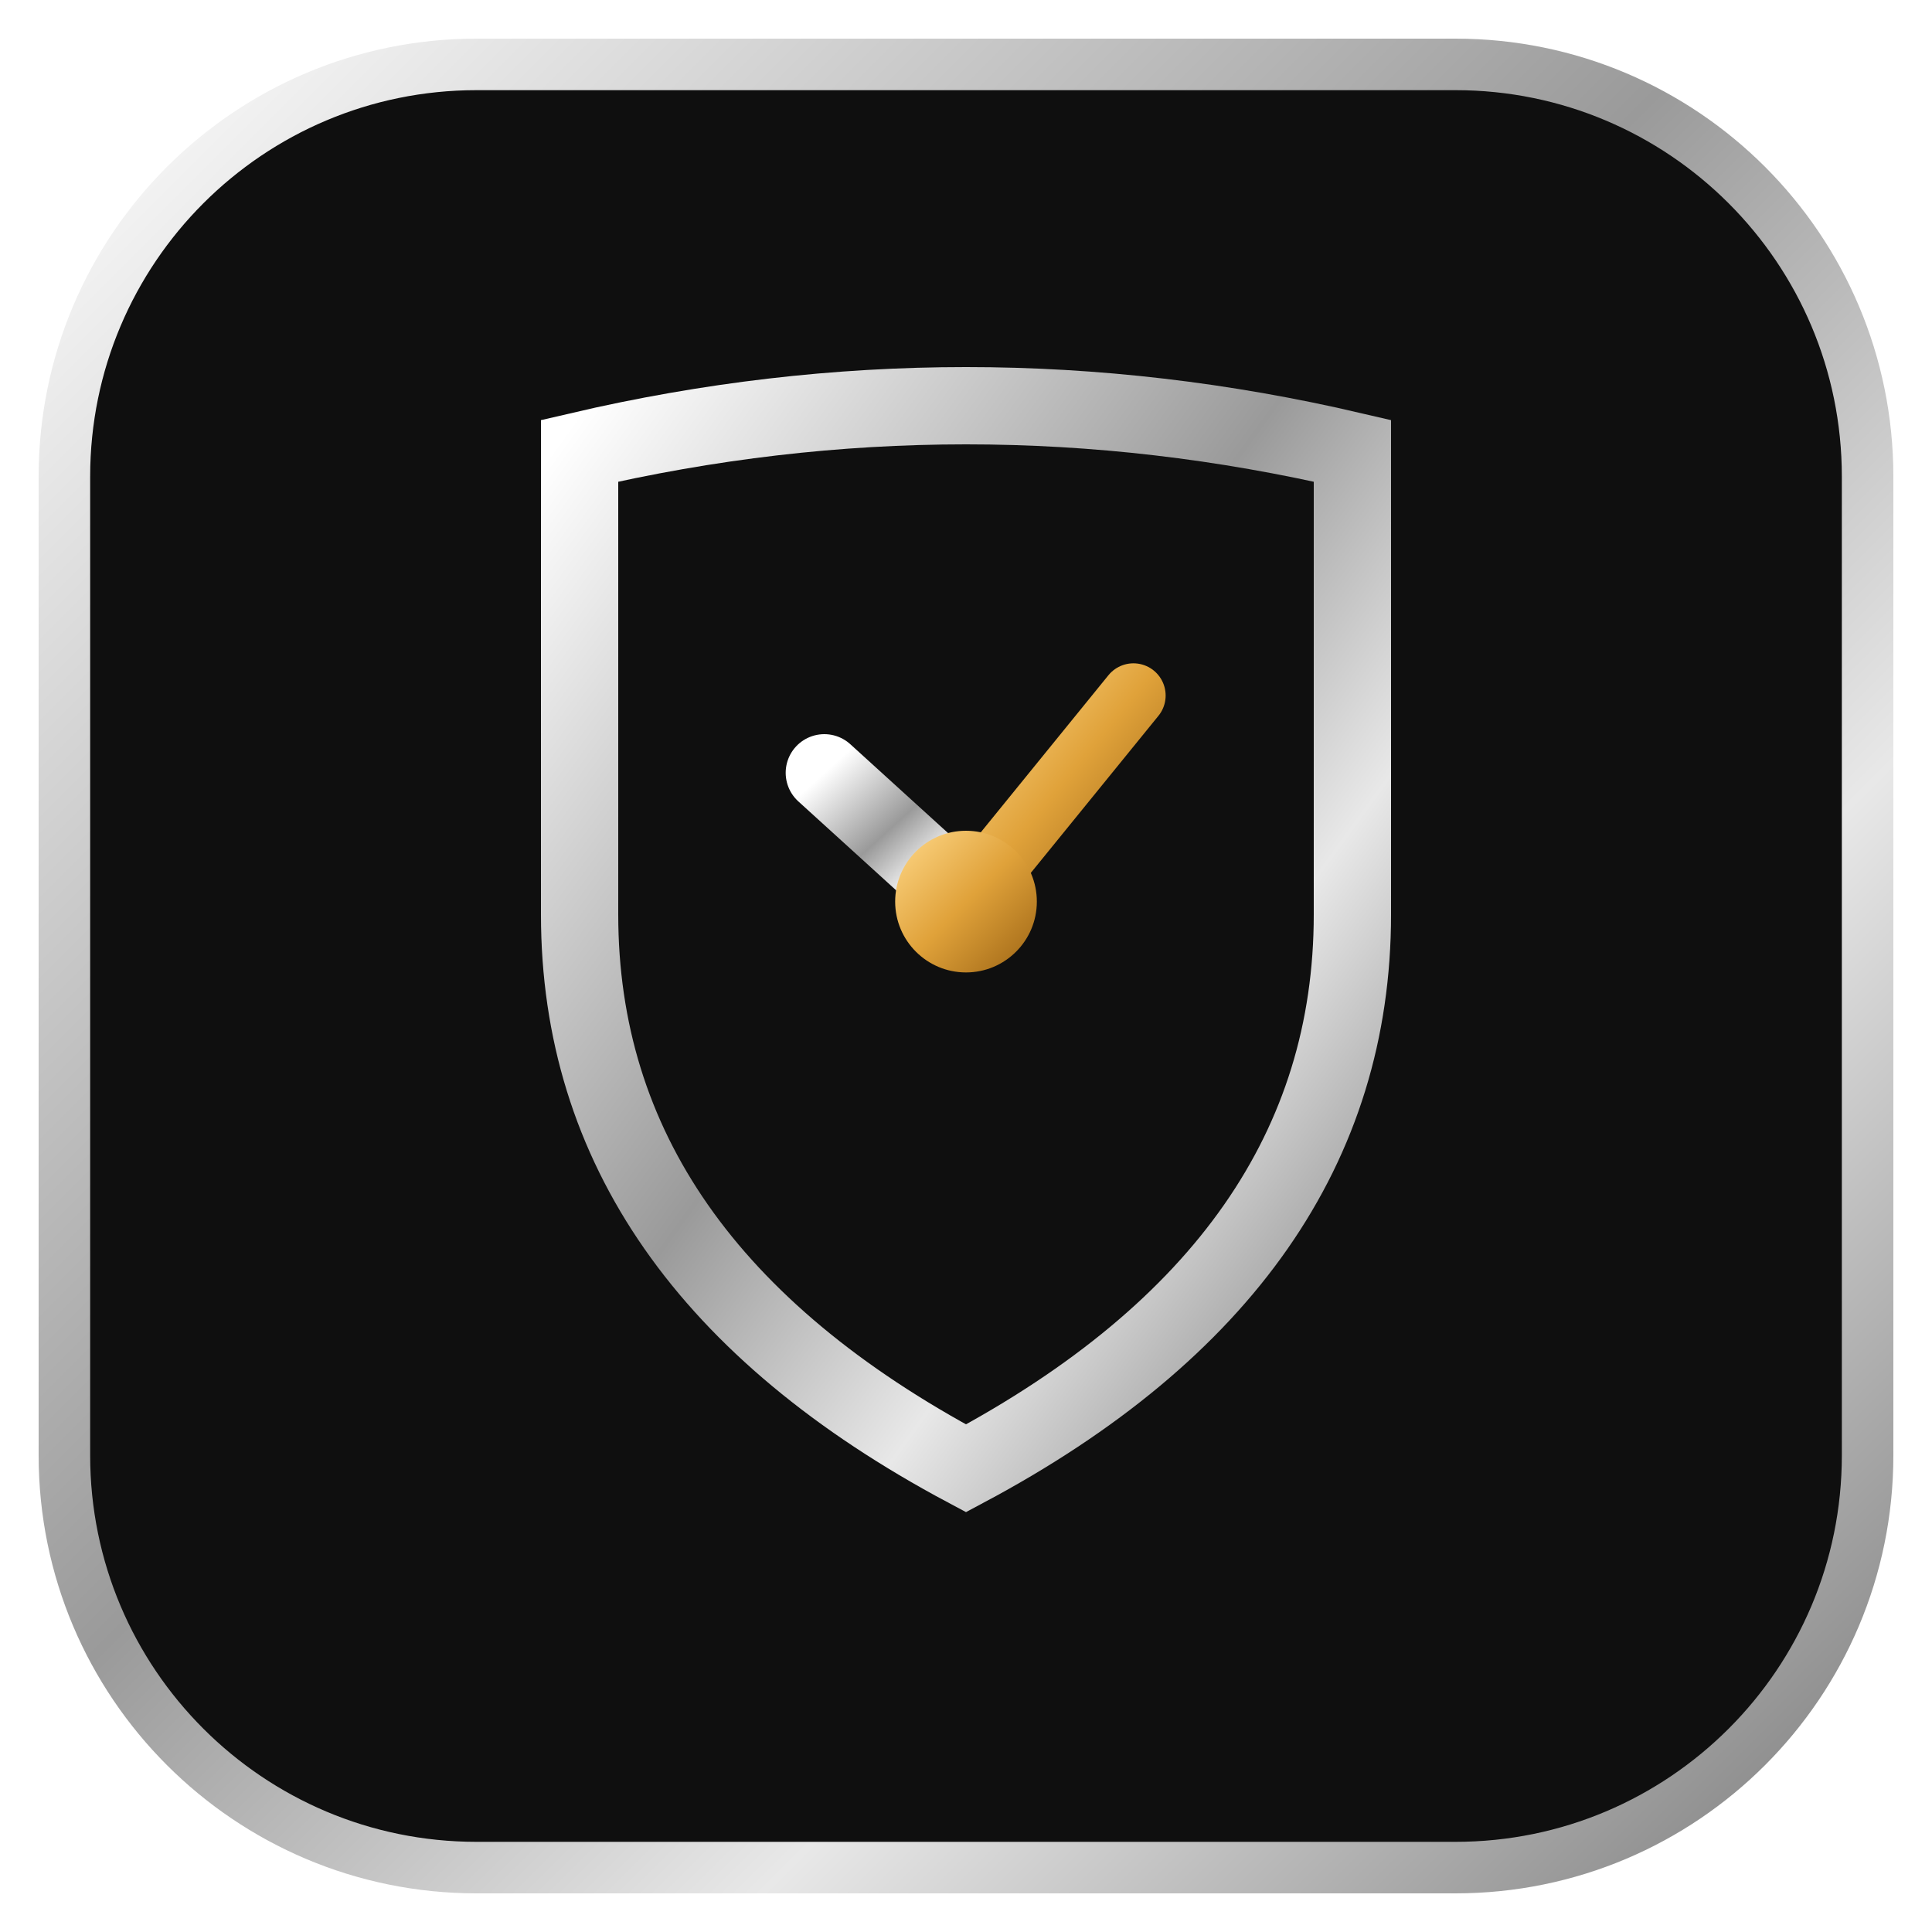
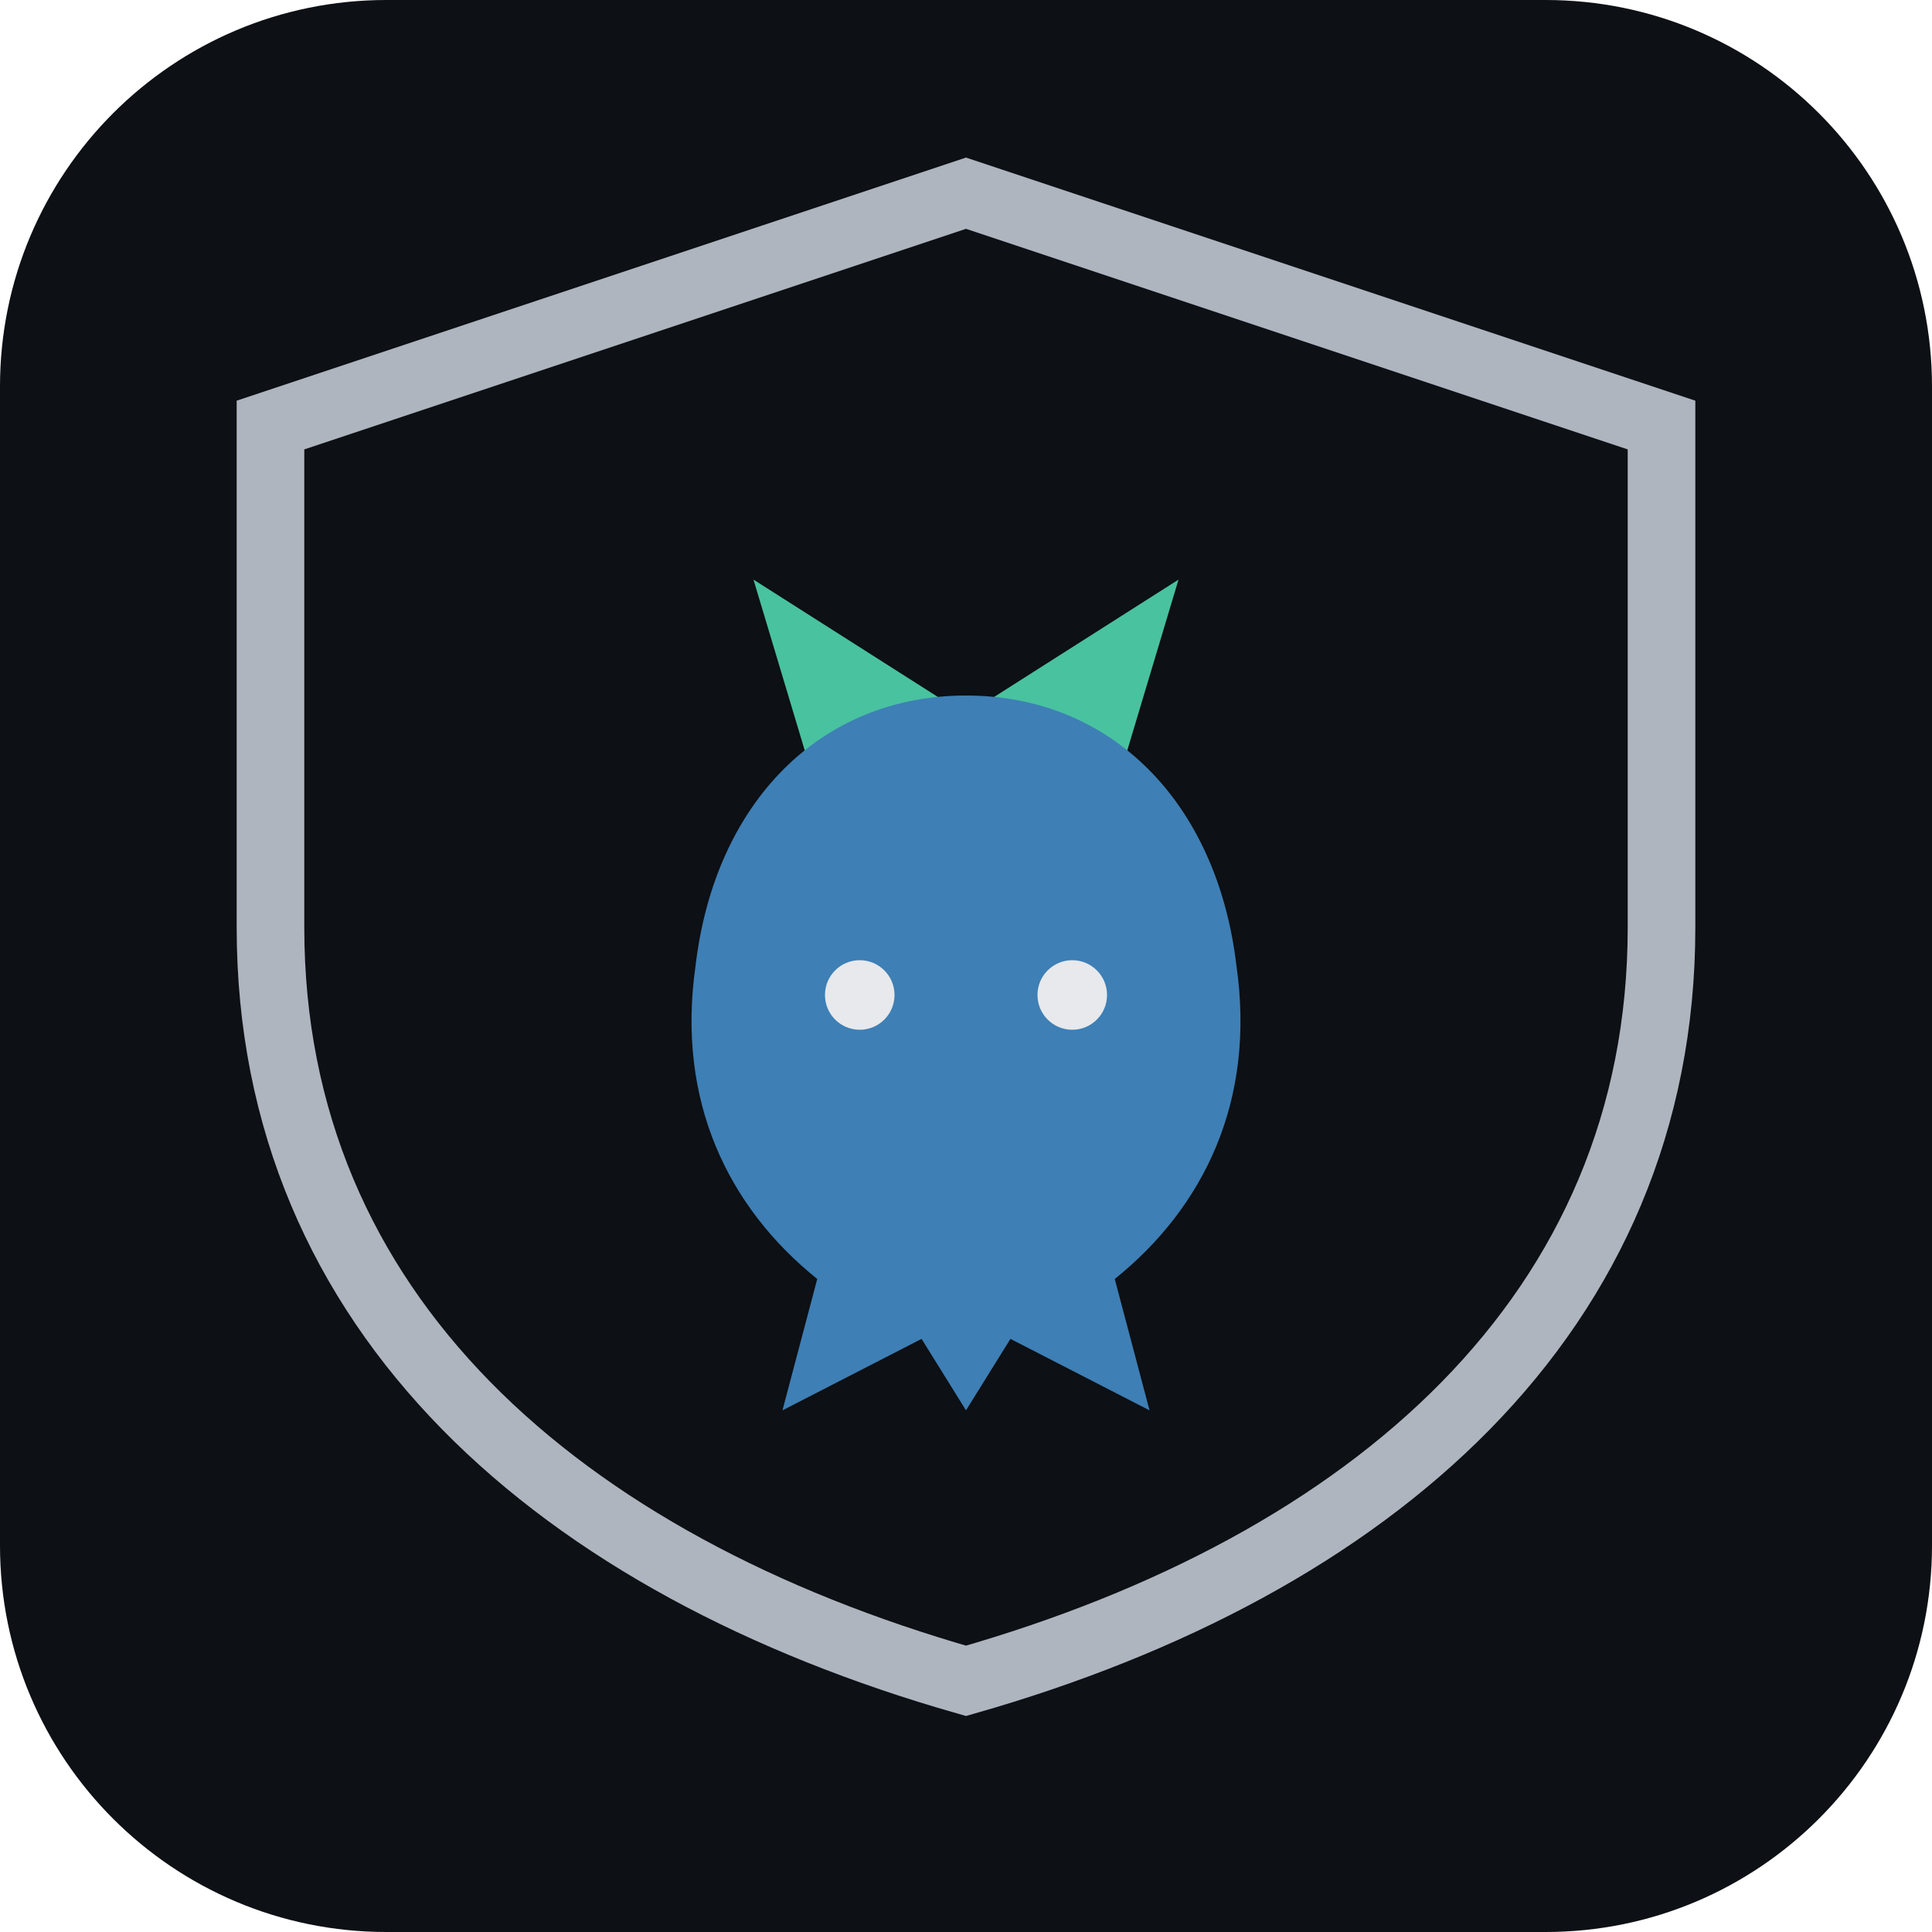
- <svg xmlns="http://www.w3.org/2000/svg" viewBox="0 0 300 300">
-   <defs>
-     <linearGradient id="p" x1="0" y1="0" x2="1" y2="1">
-       <stop offset="0" stop-color="#FFFFFF" />
-       <stop offset=".45" stop-color="#9A9A9A" />
-       <stop offset=".7" stop-color="#E8E8E8" />
-       <stop offset="1" stop-color="#7C7C7C" />
-     </linearGradient>
-     <linearGradient id="o" x1="0" y1="0" x2="1" y2="1">
-       <stop offset="0" stop-color="#FFD98A" />
-       <stop offset=".5" stop-color="#E0A23A" />
-       <stop offset="1" stop-color="#9C6414" />
-     </linearGradient>
-   </defs>
-   <rect x="10" y="10" width="280" height="280" rx="64" fill="#0F0F0F" stroke="url(#p)" stroke-width="8" />
-   <path d="M90 70 Q150 56 210 70 L210 142 Q210 196 150 228 Q90 196 90 142 Z" fill="none" stroke="url(#p)" stroke-width="12" />
-   <line x1="150" y1="140" x2="128" y2="120" stroke="url(#p)" stroke-width="12" stroke-linecap="round" />
-   <line x1="150" y1="140" x2="176" y2="108" stroke="url(#o)" stroke-width="10" stroke-linecap="round" />
-   <circle cx="150" cy="140" r="11" fill="url(#o)" />
+ <svg xmlns="http://www.w3.org/2000/svg" viewBox="0 0 100 100">
+   <rect width="100" height="100" rx="20" fill="#0D1014" />
+   <path d="M50 10 L86 22 L86 48 C86 68 71 81 50 87 C29 81 14 68 14 48 L14 22 Z" fill="none" stroke="#AEB5BF" stroke-width="3.5" />
+   <path d="M39 30 L45 50 L50 37 Z" fill="#49C2A0" />
+   <path d="M61 30 L55 50 L50 37 Z" fill="#49C2A0" />
+   <path d="M50 36 C57.5 36 63 41.5 64 50 C65 57 62.3 62.5 57.7 66.2 L59.5 73 L52.3 69.3 L50 73 L47.7 69.3 L40.5 73 L42.3 66.2 C37.7 62.5 35 57 36 50 C37 41.5 42.5 36 50 36 Z" fill="#3E7FB5" />
+   <circle cx="44.5" cy="51.5" r="1.8" fill="#E7E9EC" />
+   <circle cx="55.5" cy="51.5" r="1.8" fill="#E7E9EC" />
</svg>
